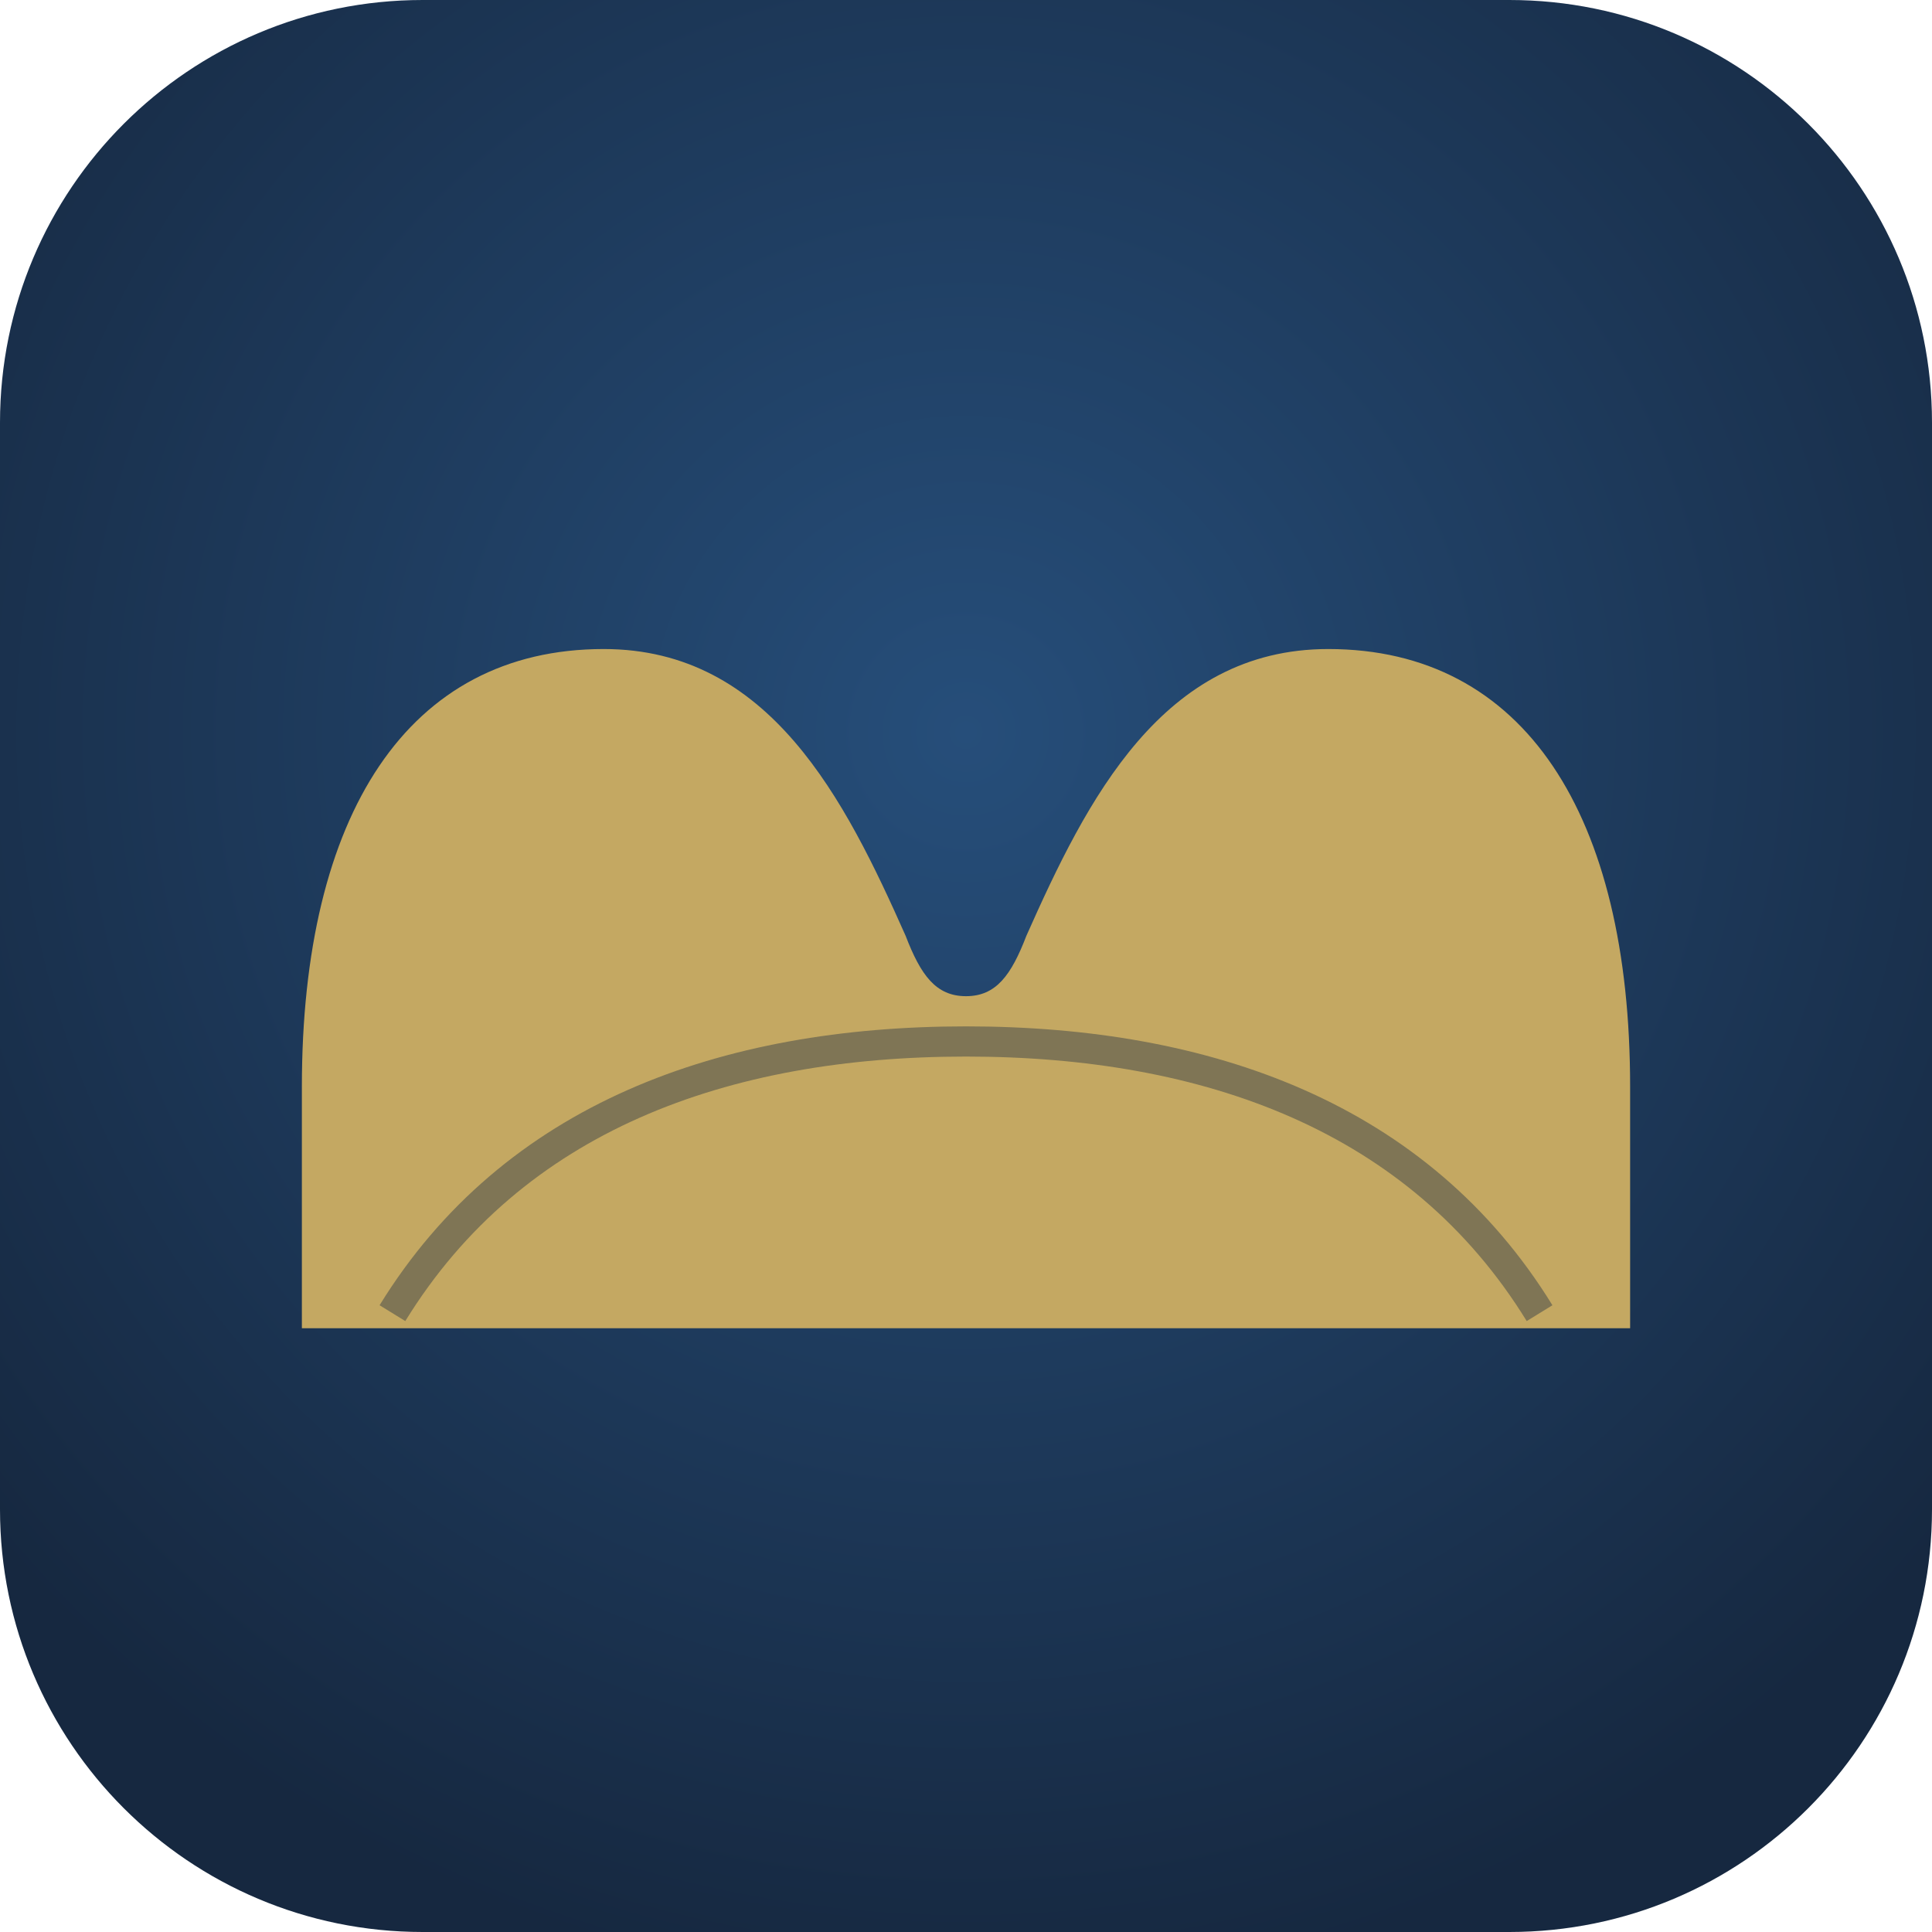
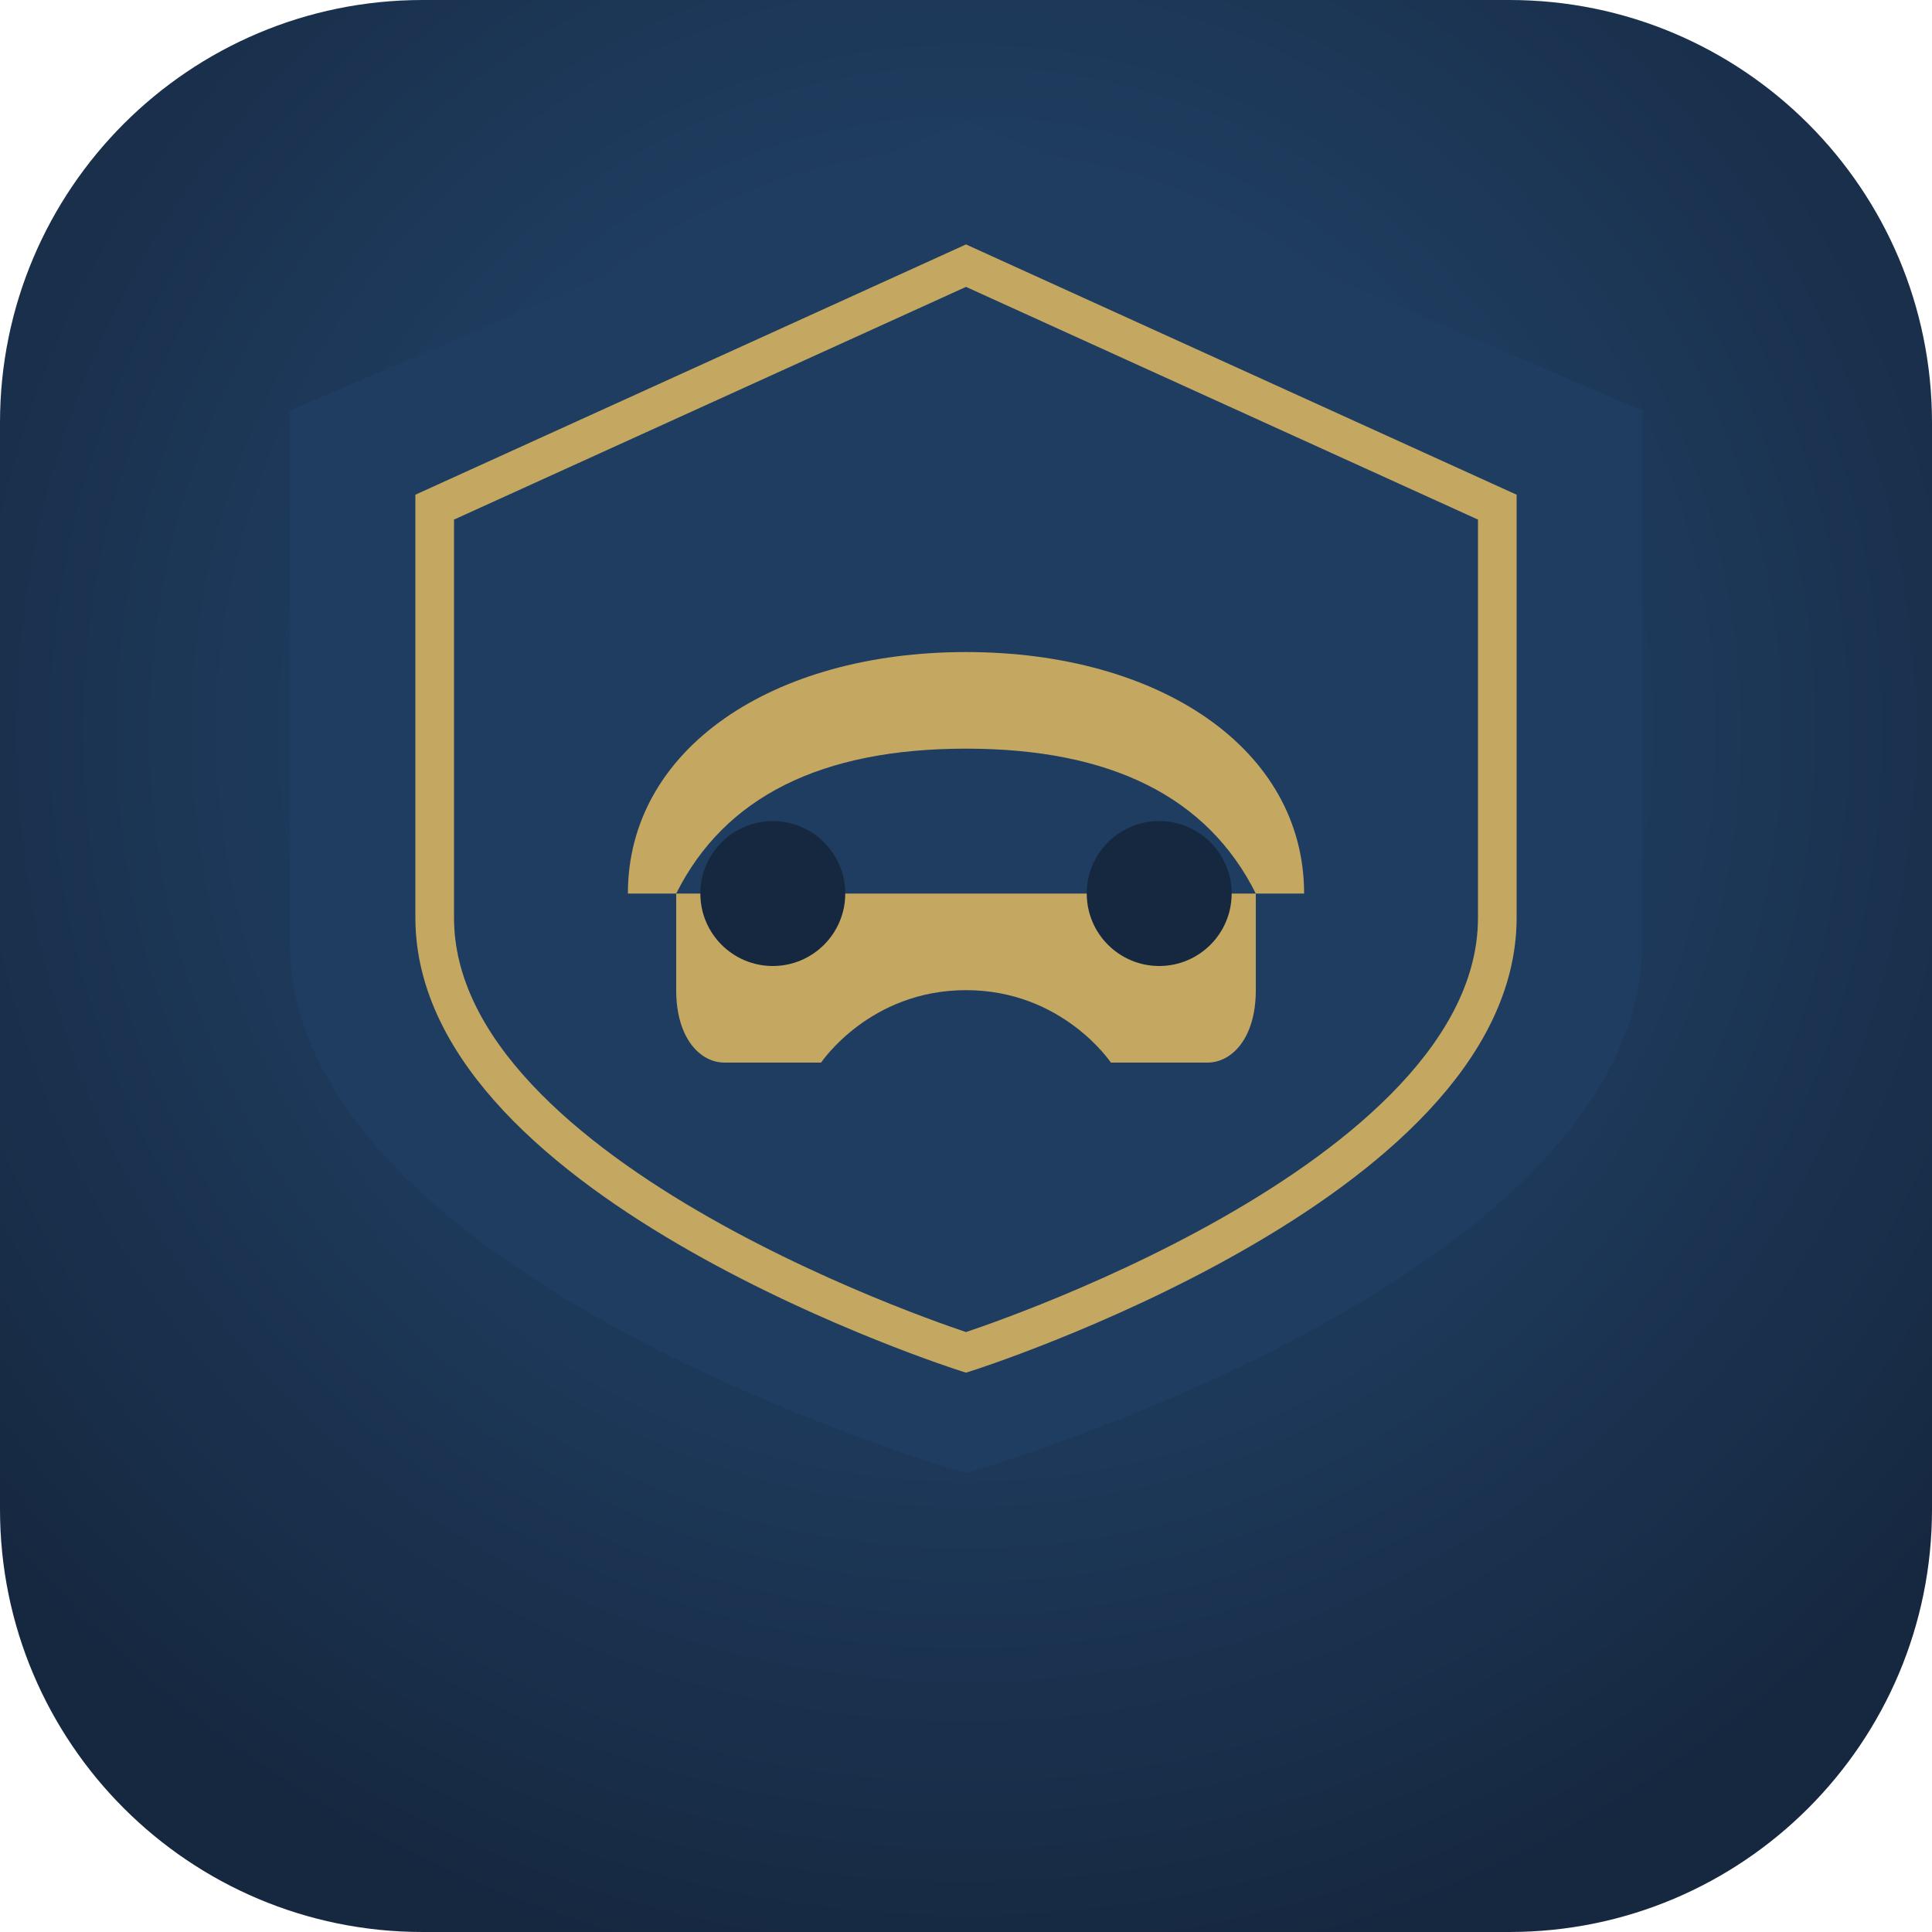
<svg xmlns="http://www.w3.org/2000/svg" viewBox="0 0 64 64" fill="none">
  <defs>
    <radialGradient id="bg-f" cx="50%" cy="38%" r="65%">
      <stop offset="0%" stop-color="#264E7A" />
      <stop offset="100%" stop-color="#162840" />
    </radialGradient>
  </defs>
  <rect width="64" height="64" rx="14" fill="url(#bg-f)" />
-   <path d="M10 44            L10 36            C10 27 13.5 21.5 20 21.5            C25.5 21.5 28 26.5 30 31            C30.5 32.3 31 33 32 33            C33 33 33.5 32.3 34 31            C36 26.5 38.5 21.5 44 21.5            C50.5 21.5 54 27 54 36            L54 44            Z" fill="#C4A862" />
-   <path d="M13 43.5 C17 37 24 34.5 32 34.5 C40 34.5 47 37 51 43.5" fill="none" stroke="#162840" stroke-width="1" opacity="0.4" />
+   <g transform="translate(9.6,4) scale(0.80)">
+     <path d="M28 0 L56 12 L56 34 C56 48 28 56 28 56 C28 56 0 48 0 34 L0 12 Z" fill="#1E3D60" />
+     <path d="M28 6 L50 16 L50 33 C50 44 28 51 28 51 C28 51 6 44 6 33 L6 16 Z" fill="none" stroke="#C4A862" stroke-width="1.6" />
+     <path d="M14 32 C14 26 20 22 28 22 C36 22 42 26 42 32 L40 32 C38 28 34 26 28 26 C22 26 18 28 16 32 Z" fill="#C4A862" />
+     <path d="M16 32 L16 36 C16 38 17 39 18 39 L22 39 C22 39 24 36 28 36 C32 36 34 39 34 39 L38 39 C39 39 40 38 40 36 L40 32 Z" fill="#C4A862" />
+     <circle cx="20" cy="32" r="3" fill="#162840" />
+     <circle cx="36" cy="32" r="3" fill="#162840" />
+   </g>
</svg>
